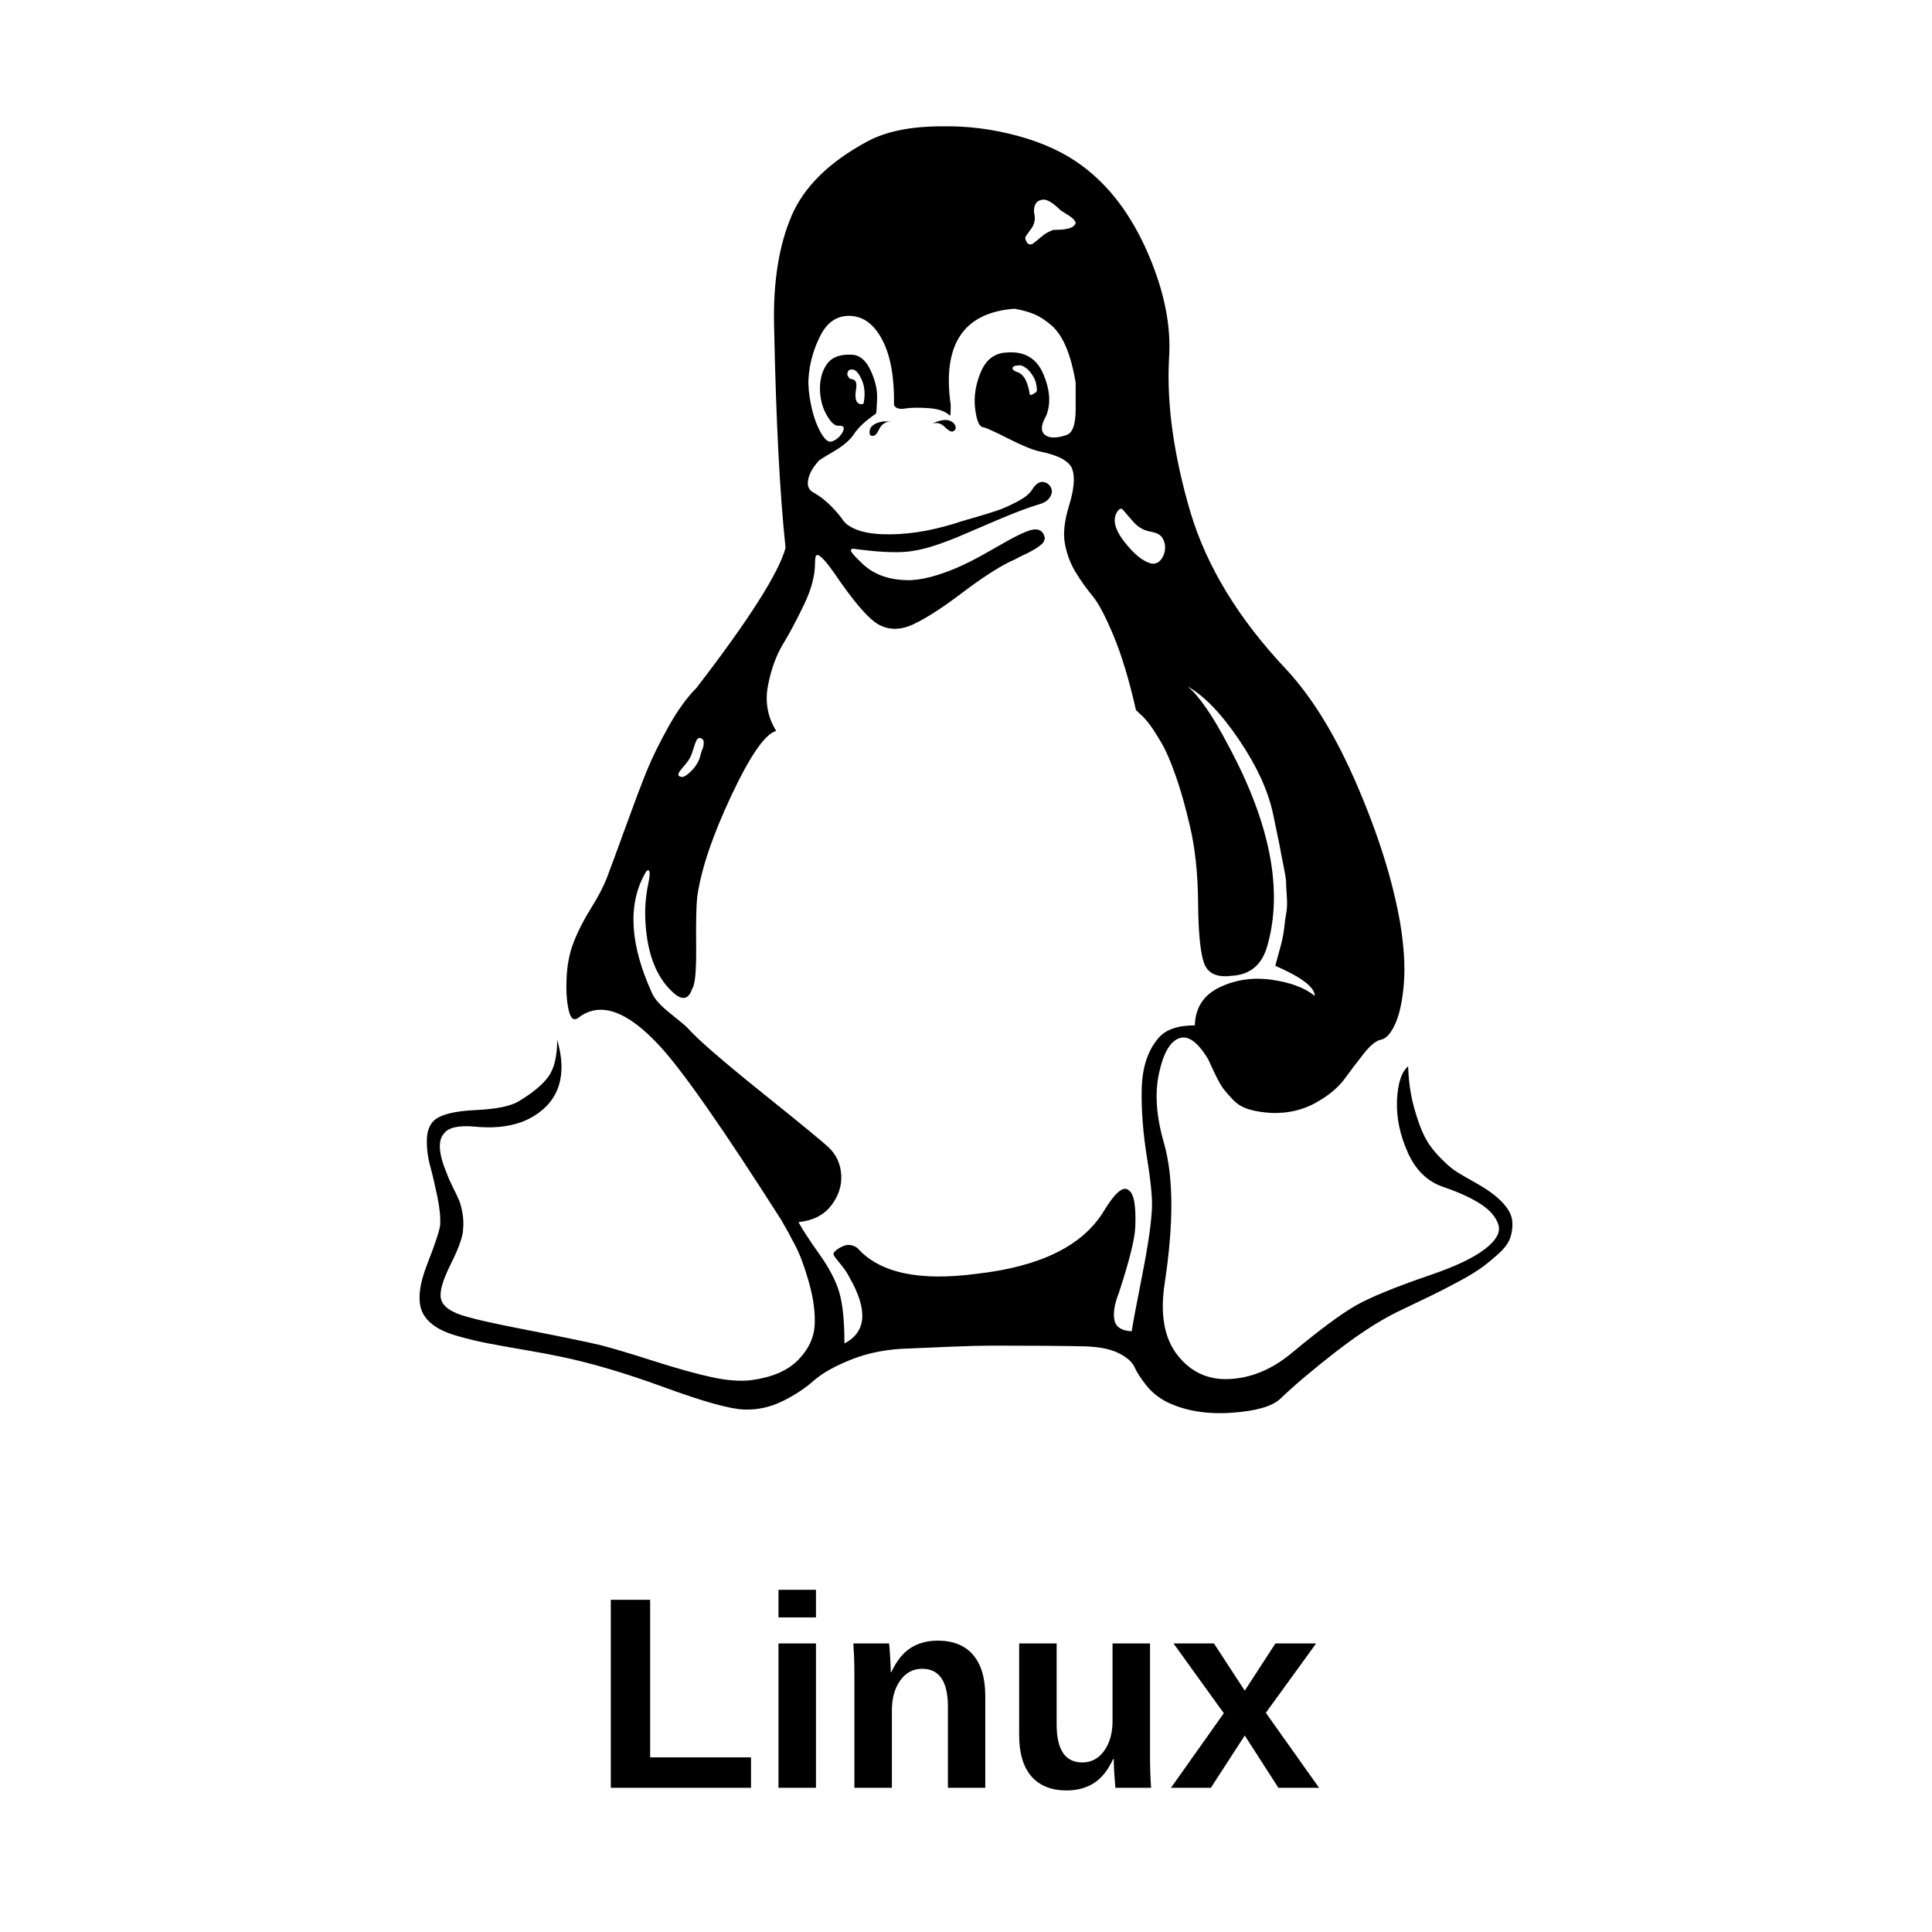
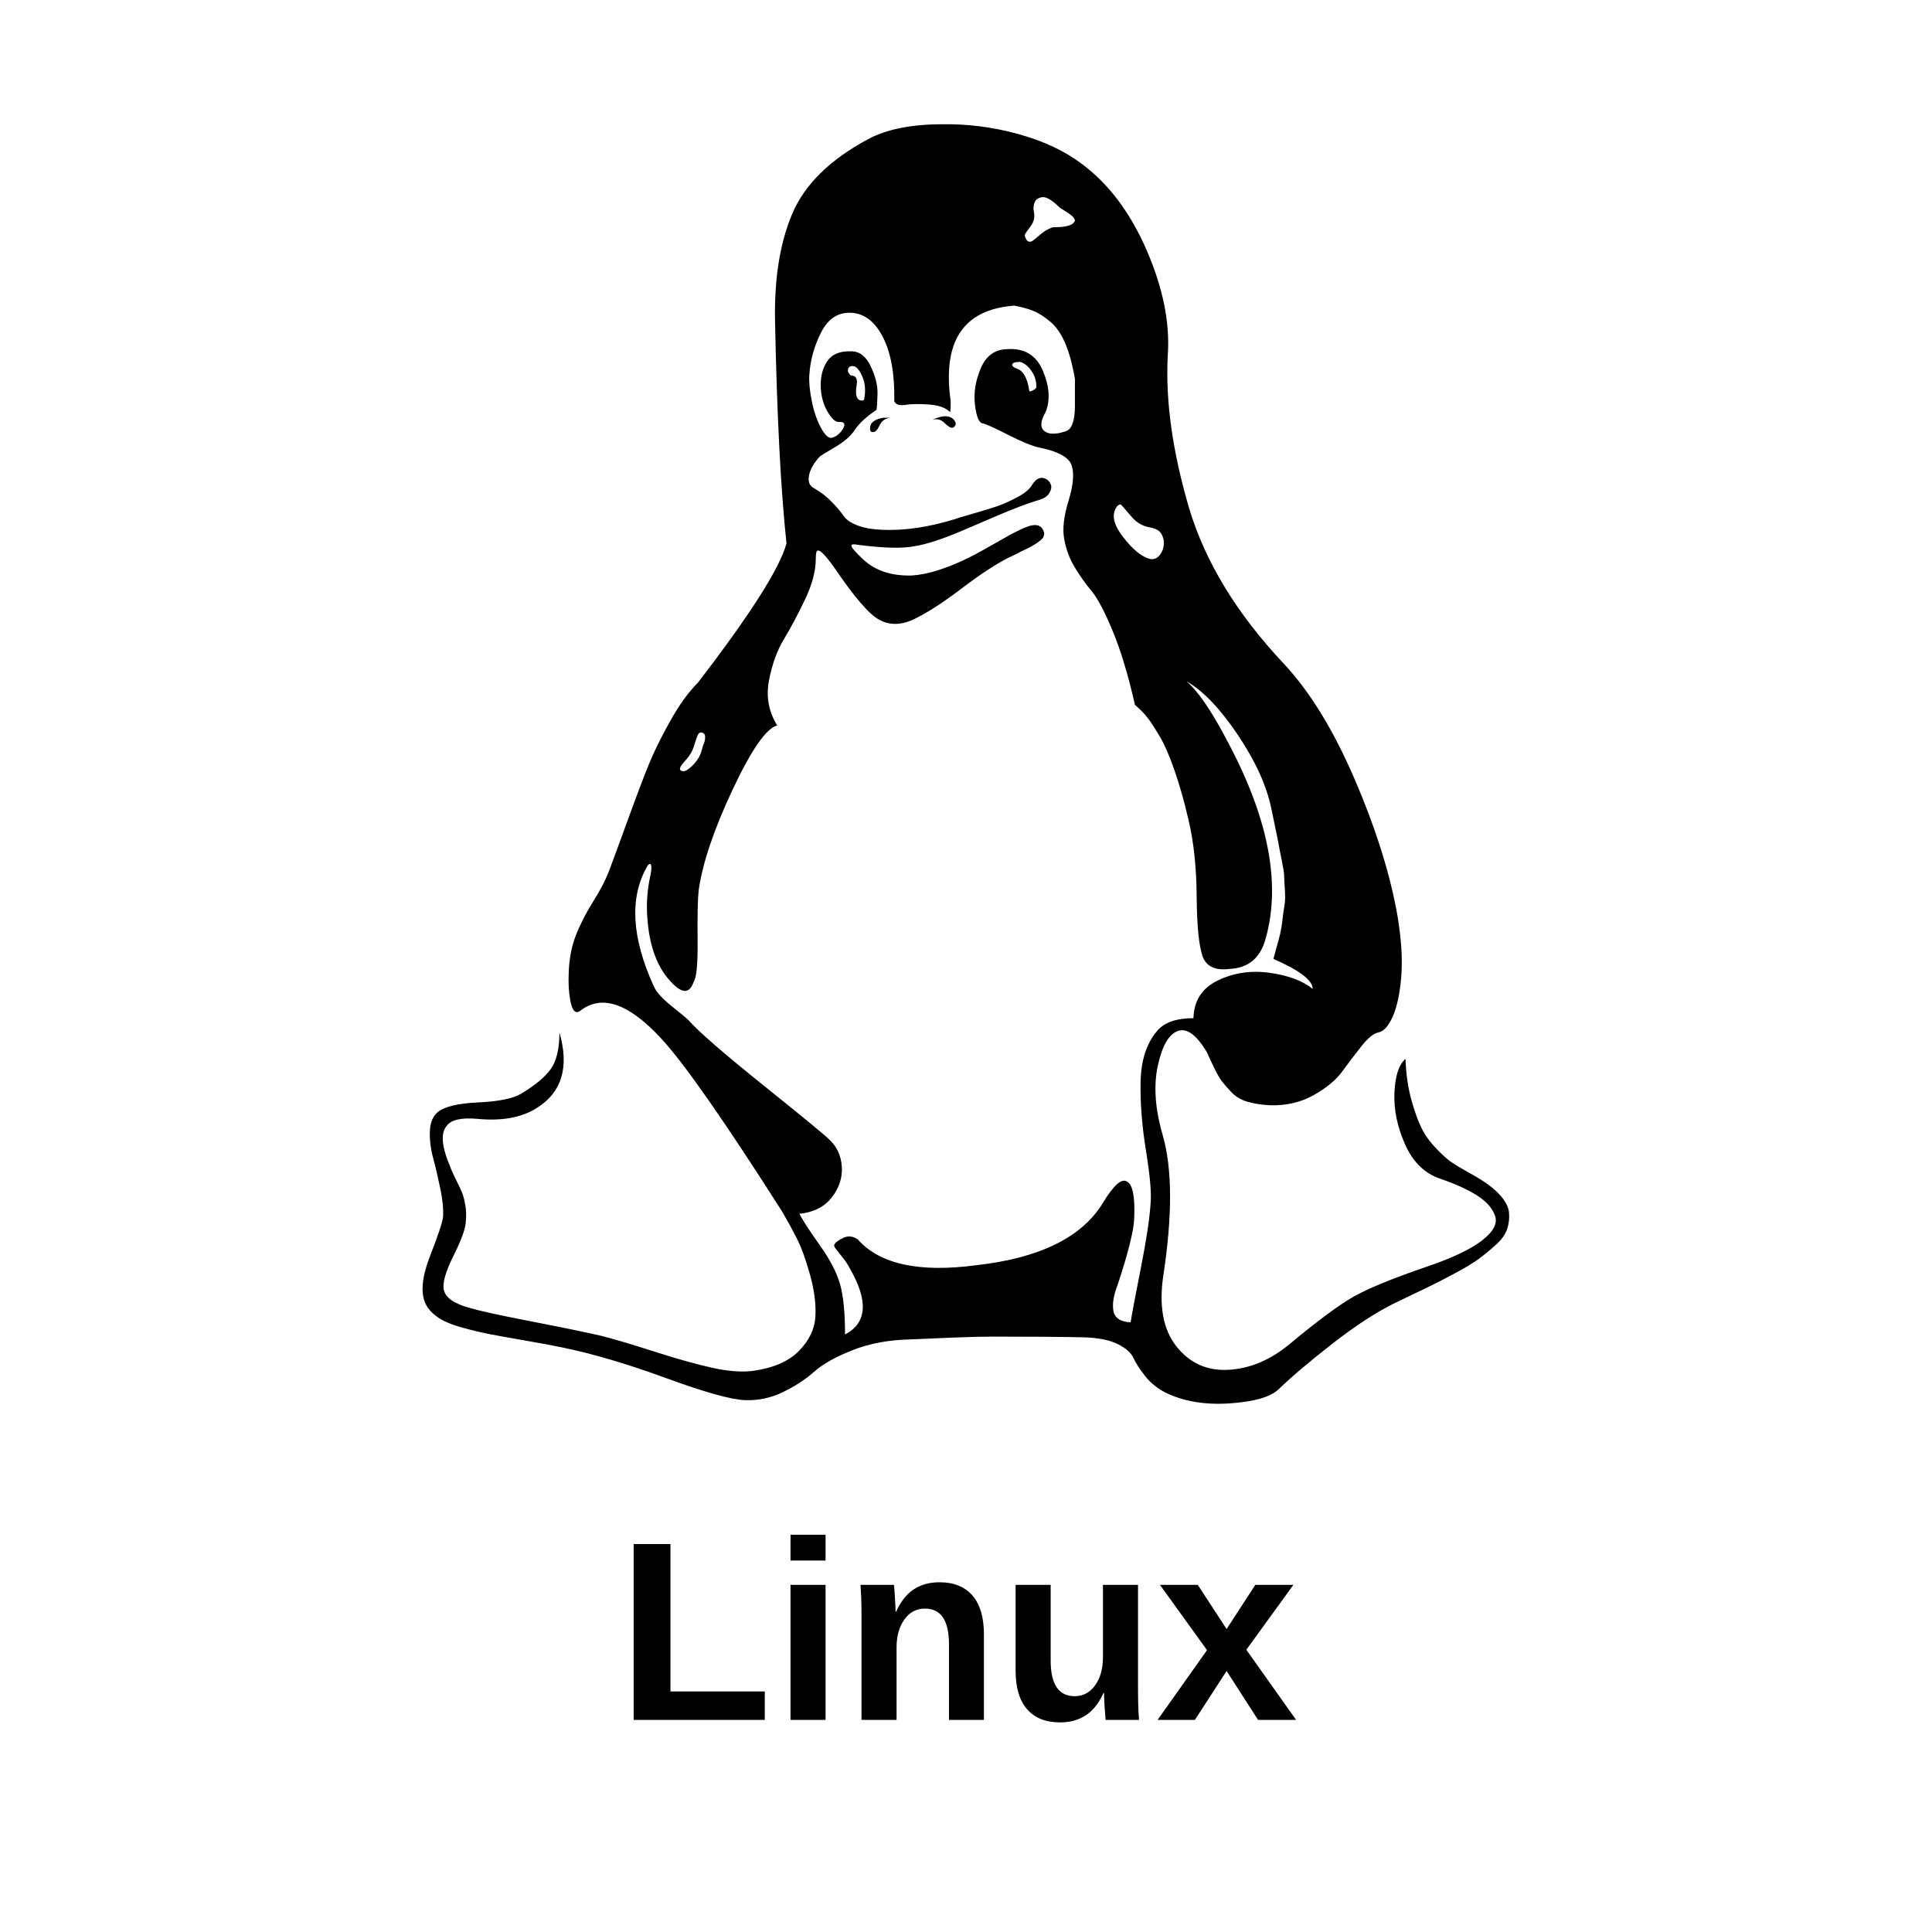
- <svg xmlns="http://www.w3.org/2000/svg" width="100%" height="100%" viewBox="0 0 129638 129638" version="1.1" xml:space="preserve" style="fill-rule:evenodd;clip-rule:evenodd;stroke-linejoin:round;stroke-miterlimit:2;">
-   <text x="39758.1px" y="119961px" style="font-family:'Arial-BoldMT', 'Arial', sans-serif;font-weight:700;font-size:18333.3px;">Linux</text>
-   <path d="M59745.8,28279.2c-353.35,32.116 -602.308,200.762 -746.858,505.921c-144.55,305.175 -281.075,457.758 -409.567,457.758c-160.608,32.121 -240.92,-48.192 -240.92,-240.917c-0,-385.471 305.175,-626.391 915.504,-722.762l481.841,-0Zm4192,674.566c-128.491,32.117 -313.195,-72.275 -554.116,-313.196c-240.917,-240.92 -521.996,-313.191 -843.209,-216.82c770.938,-353.35 1284.9,-321.234 1541.88,96.37c96.371,192.725 48.175,337.275 -144.55,433.646Zm-16912.5,20574.5c-128.487,-32.12 -224.862,16.075 -289.112,144.567c-64.238,128.487 -136.513,329.254 -216.825,602.292c-80.313,273.037 -168.646,489.858 -265.017,650.483c-96.354,160.608 -256.979,369.396 -481.825,626.392c-321.229,353.333 -337.291,546.075 -48.192,578.191c128.488,32.121 329.255,-80.312 602.309,-337.291c273.037,-256.98 473.8,-546.075 602.291,-867.292c32.117,-96.371 64.238,-208.8 96.371,-337.292c32.117,-128.487 64.238,-224.858 96.355,-289.096c32.137,-64.254 56.216,-136.529 72.274,-216.841c16.075,-80.292 24.096,-144.546 24.096,-192.725l0,-144.546l-48.175,-120.471l-144.55,-96.371Zm41197,17298c0,-578.209 -883.371,-1252.78 -2650.1,-2023.71c128.487,-481.842 248.958,-923.525 361.387,-1325.05c112.43,-401.546 192.725,-819.129 240.921,-1252.78c48.175,-433.667 96.354,-778.979 144.55,-1035.96c48.175,-256.979 56.213,-618.35 24.096,-1084.13c-32.137,-465.783 -48.196,-778.975 -48.196,-939.583c0,-160.608 -56.212,-513.958 -168.646,-1060.04c-112.429,-546.092 -176.666,-875.346 -192.725,-987.775c-16.058,-112.434 -96.37,-513.959 -240.92,-1204.58c-144.546,-690.641 -232.88,-1116.27 -265.017,-1276.88c-321.217,-1541.88 -1076.09,-3196.18 -2264.63,-4962.92c-1188.53,-1766.74 -2344.93,-2971.34 -3469.22,-3613.79c770.937,642.45 1686.42,1975.54 2746.47,3999.25c2794.65,5203.83 3661.96,9668.88 2601.91,13395.1c-353.354,1284.89 -1156.41,1959.48 -2409.19,2023.72c-995.796,128.488 -1614.15,-168.646 -1855.07,-891.408c-240.921,-722.742 -369.412,-2063.85 -385.471,-4023.33c-16.058,-1959.48 -200.762,-3678.02 -554.112,-5155.67c-289.1,-1252.78 -602.292,-2361.01 -939.584,-3324.67c-337.291,-963.679 -650.487,-1694.46 -939.583,-2192.36c-289.1,-497.9 -538.058,-891.405 -746.842,-1180.51c-208.8,-289.095 -417.604,-530.016 -626.387,-722.758c-208.804,-192.725 -329.254,-305.158 -361.392,-337.275c-449.704,-1991.6 -947.604,-3645.9 -1493.7,-4962.92c-546.075,-1317.01 -1019.88,-2216.44 -1421.41,-2698.28c-401.542,-481.837 -778.975,-1011.85 -1132.33,-1590.07c-353.35,-578.195 -594.271,-1220.66 -722.758,-1927.35c-128.492,-674.567 -32.121,-1533.86 289.112,-2577.83c321.217,-1043.97 393.492,-1839.01 216.825,-2385.1c-176.666,-546.075 -891.408,-947.604 -2144.19,-1204.58c-481.821,-96.371 -1196.56,-385.467 -2144.17,-867.308c-947.621,-481.842 -1517.79,-738.821 -1710.52,-770.938c-256.979,-32.117 -433.662,-449.721 -530.016,-1252.78c-96.371,-803.054 32.12,-1622.19 385.47,-2457.36c353.334,-835.192 931.546,-1268.86 1734.6,-1300.98c1188.54,-96.371 2007.65,385.47 2457.38,1445.52c449.72,1060.04 513.958,1991.58 192.725,2794.66c-353.334,610.329 -385.471,1035.95 -96.355,1276.86c289.096,240.921 770.938,248.958 1445.51,24.096c417.587,-128.488 626.387,-706.684 626.387,-1734.62l0,-1782.8c-160.608,-963.662 -377.429,-1766.74 -650.487,-2409.18c-273.038,-642.45 -610.313,-1132.31 -1011.86,-1469.6c-401.529,-337.292 -778.958,-578.213 -1132.31,-722.763c-353.35,-144.55 -786.996,-265 -1300.95,-361.37c-3437.12,256.979 -4866.58,2409.18 -4288.33,6456.62c0,481.841 -16.075,722.762 -48.196,722.762c-289.095,-289.096 -762.895,-457.742 -1421.42,-505.937c-658.509,-48.18 -1188.53,-40.159 -1590.05,24.095c-401.526,64.255 -650.484,-16.058 -746.859,-240.92c32.138,-1830.97 -224.841,-3276.49 -770.937,-4336.54c-546.075,-1060.05 -1268.83,-1606.13 -2168.26,-1638.25c-867.308,-32.137 -1533.85,409.546 -1999.62,1325.05c-465.784,915.488 -730.8,1871.13 -795.038,2866.93c-32.117,481.838 24.1,1076.09 168.646,1782.79c144.55,706.704 353.354,1309 626.392,1806.9c273.037,497.896 521.979,714.721 746.837,650.483c321.233,-96.371 578.213,-321.233 770.938,-674.583c128.491,-289.096 16.062,-417.588 -337.271,-385.467c-224.863,0 -473.821,-232.883 -746.859,-698.662c-273.037,-465.784 -425.625,-1003.82 -457.745,-1614.15c-32.117,-706.705 112.433,-1300.95 433.645,-1782.8c321.234,-481.842 867.313,-706.7 1638.25,-674.584c546.092,0 979.738,337.292 1300.97,1011.86c321.217,674.583 473.8,1300.97 457.742,1879.17c-16.058,578.213 -40.154,931.563 -72.275,1060.05c-706.7,481.825 -1204.6,947.605 -1493.7,1397.33c-256.979,385.466 -698.662,762.895 -1325.05,1132.31c-626.388,369.408 -955.642,570.171 -987.758,602.308c-417.605,449.704 -666.546,883.367 -746.859,1300.95c-80.296,417.588 40.159,706.684 361.388,867.309c449.708,256.979 851.233,570.175 1204.58,939.583c353.354,369.413 610.333,674.567 770.938,915.488c160.625,240.921 457.745,449.721 891.408,626.387c433.646,176.667 1003.82,281.079 1710.52,313.196c1509.76,64.237 3148,-176.667 4914.75,-722.763c64.237,-32.116 433.646,-144.545 1108.23,-337.291c674.567,-192.725 1228.68,-361.371 1662.33,-505.917c433.663,-144.55 907.463,-353.354 1421.42,-626.392c513.958,-273.037 851.25,-554.112 1011.86,-843.212c289.1,-449.721 610.329,-578.208 963.684,-385.467c160.604,96.371 265,232.884 313.191,409.567c48.179,176.667 0,369.392 -144.546,578.192c-144.55,208.804 -409.566,361.375 -795.037,457.745c-642.446,192.742 -1549.91,538.055 -2722.38,1035.95c-1172.48,497.9 -1903.26,811.091 -2192.36,939.583c-1413.39,610.329 -2537.68,979.737 -3372.87,1108.23c-803.054,160.608 -2071.89,128.488 -3806.51,-96.371c-321.233,-64.254 -465.783,-32.121 -433.662,96.371c32.133,128.488 305.171,433.646 819.129,915.488c803.058,738.816 1879.17,1092.17 3228.32,1060.03c546.075,-32.117 1124.29,-144.55 1734.6,-337.275c610.329,-192.742 1188.54,-417.604 1734.62,-674.583c546.075,-256.98 1084.13,-538.038 1614.14,-843.213c530.038,-305.154 1011.86,-578.196 1445.52,-819.112c433.646,-240.921 827.154,-433.663 1180.5,-578.213c353.35,-144.55 634.413,-184.704 843.213,-120.45c208.804,64.234 345.312,240.917 409.567,530.017c-0,64.233 -16.059,136.508 -48.196,216.821c-32.117,80.312 -96.354,160.608 -192.725,240.921c-96.371,80.312 -192.742,152.587 -289.113,216.82c-96.354,64.255 -232.883,144.55 -409.55,240.921c-176.683,96.371 -321.233,168.646 -433.662,216.825c-112.434,48.192 -273.038,128.488 -481.842,240.921c-208.783,112.429 -361.371,184.704 -457.742,216.821c-899.429,449.721 -1983.56,1156.42 -3252.39,2120.09c-1268.84,963.679 -2336.91,1654.3 -3204.22,2071.91c-867.309,417.587 -1654.3,433.645 -2361,48.179c-674.567,-353.35 -1686.42,-1525.82 -3035.58,-3517.41c-706.684,-995.8 -1108.21,-1349.15 -1204.58,-1060.04c-32.133,96.371 -48.196,256.979 -48.196,481.841c0,803.055 -240.916,1710.52 -722.741,2722.38c-481.842,1011.86 -955.642,1903.25 -1421.42,2674.18c-465.779,770.954 -803.071,1702.5 -1011.85,2794.67c-208.805,1092.15 -24.1,2104.01 554.112,3035.57c-738.821,192.729 -1742.65,1638.25 -3011.49,4336.54c-1268.84,2698.28 -2031.74,4962.92 -2288.72,6793.92c-64.254,578.208 -88.35,1686.42 -72.275,3324.67c16.058,1638.25 -72.275,2585.87 -265.017,2842.85c-256.979,770.937 -722.758,819.112 -1397.33,144.546c-1027.92,-995.796 -1606.13,-2505.55 -1734.62,-4529.29c-64.233,-899.425 0,-1798.85 192.746,-2698.28c128.488,-610.329 112.429,-899.429 -48.196,-867.309c-64.237,32.117 -128.487,112.43 -192.725,240.921c-1156.41,2087.95 -995.8,4754.12 481.842,7998.5c160.604,385.471 562.133,835.192 1204.58,1349.15c642.446,513.959 1027.92,835.192 1156.4,963.679c642.45,738.804 2312.83,2192.35 5011.12,4360.62c2698.28,2168.26 4192,3396.95 4481.08,3686.04c513.958,481.842 795.016,1092.17 843.212,1830.99c48.179,738.816 -176.683,1429.44 -674.583,2071.89c-497.883,642.446 -1228.68,1011.86 -2192.34,1108.23c256.979,481.841 722.742,1196.56 1397.33,2144.18c674.567,947.604 1124.29,1814.91 1349.13,2601.91c224.858,787.017 337.291,1919.33 337.291,3396.96c1477.64,-770.938 1590.07,-2248.58 337.292,-4432.92c-128.492,-256.979 -297.138,-513.975 -505.938,-770.954c-208.787,-256.979 -361.375,-449.704 -457.745,-578.192c-96.371,-128.492 -128.488,-224.862 -96.371,-289.1c96.371,-160.625 305.175,-313.192 626.387,-457.758c321.234,-144.55 642.45,-104.392 963.684,120.466c1477.64,1670.37 4143.8,2248.58 7998.5,1734.62c4272.29,-481.837 7115.12,-1879.16 8528.54,-4192c738.821,-1220.64 1284.9,-1702.48 1638.25,-1445.5c385.471,192.729 546.079,1027.92 481.842,2505.56c-32.117,803.054 -401.529,2280.7 -1108.23,4432.92c-289.096,738.817 -385.471,1341.11 -289.096,1806.89c96.371,465.779 481.837,714.72 1156.4,746.841c96.371,-610.333 329.254,-1847.03 698.662,-3710.14c369.413,-1863.11 586.234,-3308.61 650.488,-4336.54c64.237,-674.563 -40.158,-1855.07 -313.196,-3541.49c-273.037,-1686.44 -393.504,-3244.38 -361.387,-4673.83c32.133,-1429.46 401.529,-2561.77 1108.23,-3396.96c481.841,-578.196 1300.95,-867.313 2457.38,-867.313c32.117,-1188.52 586.233,-2039.77 1662.33,-2553.73c1076.11,-513.958 2240.55,-682.604 3493.33,-505.921c1252.76,176.667 2216.44,538.038 2891.01,1084.13l-0.063,-0.016Zm-30259.4,-39847.9c96.371,-546.092 56.213,-1027.93 -120.454,-1445.52c-176.667,-417.583 -361.371,-658.504 -554.113,-722.758c-289.095,-64.238 -433.645,48.196 -433.645,337.291c64.237,160.609 144.55,256.98 240.904,289.096c321.229,0 433.662,240.921 337.291,722.763c-96.375,642.446 32.117,963.679 385.467,963.679c96.371,-0 144.55,-48.196 144.55,-144.55Zm20189.1,9492.17c-64.254,-256.98 -168.645,-441.684 -313.196,-554.113c-144.566,-112.429 -353.349,-192.742 -626.387,-240.921c-273.058,-48.175 -505.937,-136.529 -698.662,-265.016c-160.625,-96.355 -313.196,-224.846 -457.763,-385.471c-144.55,-160.604 -256.979,-289.096 -337.275,-385.467c-80.313,-96.354 -168.646,-200.762 -265.017,-313.196c-96.37,-112.429 -160.608,-176.666 -192.725,-192.725c-32.137,-16.058 -96.37,8.021 -192.741,72.275c-449.709,513.959 -337.292,1212.62 337.291,2095.99c674.563,883.371 1300.95,1389.31 1879.17,1517.8c289.096,32.12 521.979,-96.371 698.663,-385.467c176.666,-289.117 232.879,-610.329 168.645,-963.683Zm-8576.71,-10263.1c0,-353.334 -80.296,-666.525 -240.9,-939.584c-160.625,-273.037 -337.292,-473.8 -530.037,-602.291c-192.726,-128.488 -337.275,-176.667 -433.646,-144.546c-192.742,-0 -321.234,32.116 -385.467,96.371c-64.254,64.233 -64.254,128.487 0,192.725c64.233,64.254 144.546,112.429 240.921,144.566c449.704,128.488 738.817,626.371 867.308,1493.68c0,96.371 128.488,64.255 385.467,-96.354c64.237,-64.254 96.354,-112.429 96.354,-144.566Zm2601.93,-11226.8c0,-64.238 -40.158,-144.55 -120.454,-240.921c-80.313,-96.354 -224.858,-208.783 -433.663,-337.275c-208.783,-128.487 -361.37,-224.858 -457.741,-289.112c-481.842,-481.825 -867.309,-722.746 -1156.41,-722.746c-289.095,32.121 -473.8,152.571 -554.112,361.375c-80.313,208.8 -96.371,417.583 -48.179,626.387c48.179,208.8 40.141,409.567 -24.096,602.292c-32.117,128.487 -128.488,297.133 -289.096,505.937c-160.625,208.8 -256.979,353.35 -289.117,433.646c-32.116,80.313 16.08,216.842 144.567,409.567c128.492,96.371 256.979,96.371 385.471,-0c128.487,-96.371 305.154,-240.921 530.017,-433.646c224.858,-192.746 465.762,-337.292 722.758,-433.662c32.121,-32.121 176.667,-48.18 433.646,-48.18c256.979,0 497.9,-32.116 722.762,-96.37c224.842,-64.238 369.409,-176.667 433.646,-337.292Zm27223.8,64614.6c642.45,385.471 1140.35,778.975 1493.7,1180.5c353.35,401.53 546.075,786.996 578.208,1156.41c32.121,369.408 -8.037,730.779 -120.467,1084.13c-112.429,353.35 -361.37,706.704 -746.841,1060.05c-385.467,353.333 -762.917,666.525 -1132.33,939.583c-369.409,273.038 -851.25,570.171 -1445.5,891.388c-594.271,321.233 -1100.19,586.233 -1517.8,795.033c-417.588,208.804 -931.546,457.746 -1541.88,746.842c-610.329,289.117 -1043.97,497.9 -1300.95,626.387c-1220.66,610.334 -2593.89,1509.76 -4119.72,2698.3c-1525.82,1188.53 -2738.44,2216.44 -3637.87,3083.75c-546.075,513.959 -1638.25,827.155 -3276.49,939.584c-1638.25,112.429 -3067.69,-120.45 -4288.33,-698.663c-578.212,-289.096 -1052.02,-666.546 -1421.42,-1132.31c-369.408,-465.783 -634.408,-875.35 -795.033,-1228.7c-160.609,-353.333 -513.959,-666.525 -1060.04,-939.583c-546.075,-273.038 -1300.95,-425.609 -2264.63,-457.742c-1413.39,-32.121 -3501.35,-48.179 -6263.88,-48.179c-610.313,-0 -1525.82,24.1 -2746.46,72.275c-1220.66,48.179 -2152.21,88.333 -2794.67,120.45c-1413.39,32.137 -2690.25,273.058 -3830.59,722.762c-1140.35,449.721 -1999.63,931.563 -2577.83,1445.52c-578.213,513.958 -1276.88,971.7 -2096.01,1373.23c-819.113,401.529 -1678.38,586.234 -2577.81,554.117c-931.562,-32.121 -2714.36,-530.021 -5348.42,-1493.7c-2634.05,-963.679 -4978.96,-1654.3 -7034.83,-2071.89c-610.329,-128.491 -1429.44,-281.075 -2457.36,-457.762c-1027.92,-176.667 -1830.99,-321.213 -2409.19,-433.646c-578.208,-112.429 -1212.62,-265.017 -1903.26,-457.742c-690.625,-192.741 -1228.68,-425.625 -1614.15,-698.662c-385.467,-273.038 -658.504,-586.234 -819.129,-939.584c-321.217,-738.82 -208.788,-1806.89 337.291,-3204.22c546.075,-1397.33 835.188,-2272.67 867.309,-2626.01c32.116,-513.958 -32.121,-1156.42 -192.746,-1927.36c-160.604,-770.938 -321.213,-1453.54 -481.838,-2047.8c-160.608,-594.271 -232.883,-1180.5 -216.825,-1758.72c16.059,-578.191 184.704,-1011.85 505.938,-1300.95c449.704,-385.466 1365.21,-610.329 2746.47,-674.566c1381.25,-64.25 2344.93,-256.996 2891.01,-578.209c963.679,-578.212 1638.25,-1140.35 2023.73,-1686.42c385.466,-546.096 578.195,-1365.21 578.195,-2457.38c674.563,2344.95 160.605,4047.43 -1541.88,5107.5c-1027.92,642.45 -2361.01,883.367 -3999.25,722.742c-1092.17,-96.354 -1782.8,64.254 -2071.89,481.841c-417.605,481.842 -337.292,1397.33 240.916,2746.47c64.238,192.725 192.729,481.842 385.471,867.309c192.725,385.471 329.254,674.566 409.55,867.312c80.313,192.725 152.583,465.763 216.838,819.113c64.237,353.35 80.295,706.7 48.179,1060.05c-0,481.821 -273.038,1268.83 -819.117,2360.99c-546.092,1092.17 -770.954,1863.11 -674.583,2312.83c96.371,546.079 690.641,963.662 1782.8,1252.78c642.45,192.725 1999.64,489.862 4071.53,891.387c2071.91,401.529 3670,730.784 4794.29,987.779c770.938,192.725 1959.46,546.075 3565.59,1060.03c1606.12,513.958 2931.18,883.371 3975.15,1108.23c1043.97,224.846 1935.38,289.1 2674.2,192.725c1381.27,-192.725 2417.21,-642.446 3107.85,-1349.13c690.625,-706.704 1060.03,-1477.64 1108.23,-2312.83c48.175,-835.175 -72.275,-1774.76 -361.391,-2818.75c-289.096,-1043.98 -594.25,-1879.17 -915.484,-2505.56c-321.233,-626.387 -642.45,-1212.62 -963.683,-1758.7c-3886.8,-6103.25 -6601.17,-9990.08 -8143.04,-11660.5c-2184.34,-2377.05 -3999.25,-3019.5 -5444.75,-1927.34c-353.354,289.096 -594.27,48.192 -722.762,-722.762c-96.371,-513.958 -128.488,-1124.27 -96.371,-1830.97c32.117,-931.546 192.742,-1766.74 481.842,-2505.55c289.096,-738.821 674.562,-1493.7 1156.4,-2264.64c481.842,-770.937 835.192,-1445.5 1060.05,-2023.72c256.979,-674.563 682.583,-1830.99 1276.85,-3469.23c594.271,-1638.25 1068.08,-2891.01 1421.42,-3758.32c353.35,-867.309 835.192,-1847.05 1445.5,-2939.22c610.33,-1092.15 1236.72,-1959.46 1879.17,-2601.91c3533.47,-4593.54 5525.08,-7725.46 5974.79,-9395.83c-385.471,-3597.71 -642.45,-8576.71 -770.938,-14937c-64.254,-2891.02 321.217,-5324.29 1156.4,-7299.83c835.175,-1975.52 2537.68,-3653.93 5107.46,-5035.21c1252.78,-674.583 2923.14,-1011.86 5011.12,-1011.86c1702.5,-32.117 3404.98,184.704 5107.5,650.471c1702.48,465.779 3131.93,1132.33 4288.33,1999.63c1830.97,1349.13 3300.57,3300.58 4408.79,5854.33c1108.23,2553.73 1582.03,4922.75 1421.42,7107.08c-160.609,3051.63 321.216,6488.75 1445.5,10311.3c1092.17,3629.85 3228.32,7131.21 6408.46,10504c1766.73,1895.23 3364.83,4513.21 4794.29,7853.96c1429.45,3340.75 2385.09,6408.46 2866.93,9203.08c256.979,1574.01 337.292,2931.18 240.921,4071.53c-96.371,1140.35 -289.096,2031.75 -578.213,2674.2c-289.096,642.446 -610.329,995.8 -963.662,1060.03c-321.234,64.254 -698.663,369.413 -1132.33,915.488c-433.646,546.091 -867.309,1116.27 -1300.95,1710.52c-433.663,594.27 -1084.13,1132.33 -1951.44,1614.17c-867.308,481.842 -1847.05,706.684 -2939.2,674.567c-578.213,-32.121 -1084.15,-112.433 -1517.8,-240.921c-433.646,-128.492 -795.037,-345.312 -1084.13,-650.487c-289.096,-305.155 -505.938,-554.096 -650.488,-746.842c-144.546,-192.725 -329.25,-521.996 -554.112,-987.758c-224.846,-465.78 -369.409,-778.975 -433.646,-939.584c-706.7,-1188.54 -1365.21,-1670.38 -1975.54,-1445.52c-610.329,224.863 -1060.04,1011.86 -1349.15,2361.01c-289.095,1349.15 -176.666,2907.08 337.292,4673.83c642.446,2248.58 658.508,5380.54 48.196,9395.83c-321.233,2087.95 -32.138,3702.12 867.292,4842.46c899.441,1140.35 2071.91,1670.37 3517.41,1590.05c1445.52,-80.296 2810.73,-650.471 4095.62,-1710.52c1895.23,-1574 3332.71,-2642.07 4312.46,-3204.22c979.725,-562.133 2642.07,-1244.74 4987,-2047.81c1702.48,-578.196 2939.2,-1164.42 3710.14,-1758.7c770.937,-594.271 1068.07,-1148.39 891.404,-1662.35c-176.683,-513.958 -578.208,-971.7 -1204.6,-1373.23c-626.387,-401.529 -1453.54,-778.975 -2481.46,-1132.33c-1060.05,-353.333 -1855.07,-1124.29 -2385.1,-2312.81c-530.017,-1188.53 -770.938,-2352.97 -722.742,-3493.32c48.175,-1140.35 297.133,-1903.26 746.842,-2288.73c32.116,995.8 160.604,1903.26 385.466,2722.38c224.863,819.133 457.742,1469.6 698.663,1951.44c240.921,481.838 570.175,939.584 987.779,1373.25c417.587,433.646 754.879,738.821 1011.86,915.488c256.979,176.666 602.292,385.466 1035.94,626.387c433.662,240.921 698.662,393.508 795.033,457.742l-0.029,0.012Z" style="fill-rule:nonzero;" />
+ <svg xmlns="http://www.w3.org/2000/svg" width="100%" height="100%" viewBox="0 0 1890 1890" version="1.1" xml:space="preserve" style="fill-rule:evenodd;clip-rule:evenodd;stroke-linejoin:round;stroke-miterlimit:2;">
+   <g transform="matrix(1,0,0,1,11.2266,-14.4651)">
+     <g transform="matrix(0.0190508,0,0,0.0190508,591.919,1696.97)">
+       <g transform="matrix(13122.8,0,0,13122.8,34992,0)">
+             </g>
+       <text x="0px" y="0px" style="font-family:'Arial-BoldMT', 'Arial', sans-serif;font-weight:700;font-size:13122.8px;">Linux</text>
+     </g>
+     <g transform="matrix(0.0144956,0,0,0.0144956,-5.91494,13.1777)">
+       <path d="M59745.8,28279.2C59392.5,28311.3 59143.5,28480 58998.9,28785.1C58854.4,29090.3 58717.9,29242.9 58589.4,29242.9C58428.8,29275 58348.5,29194.7 58348.5,29002C58348.5,28616.5 58653.6,28375.6 59264,28279.2L59745.8,28279.2ZM63937.8,28953.8C63809.3,28985.9 63624.6,28881.5 63383.7,28640.6C63142.8,28399.7 62861.7,28327.4 62540.5,28423.8C63311.4,28070.4 63825.4,28102.5 64082.4,28520.1C64178.7,28712.8 64130.5,28857.4 63937.8,28953.8L63937.8,28953.8ZM47025.3,49528.3C46896.8,49496.1 46800.4,49544.3 46736.2,49672.8C46672,49801.3 46599.7,50002.1 46519.4,50275.1C46439.1,50548.2 46350.7,50765 46254.3,50925.6C46158,51086.2 45997.4,51295 45772.5,51552C45451.3,51905.3 45435.2,52098.1 45724.3,52130.2C45852.8,52162.3 46053.6,52049.9 46326.6,51792.9C46599.7,51535.9 46800.4,51246.8 46928.9,50925.6C46961,50829.2 46993.2,50716.8 47025.3,50588.3C47057.4,50459.8 47089.5,50363.5 47121.7,50299.2C47153.8,50235 47177.9,50162.7 47193.9,50082.4C47210,50002.1 47218,49937.8 47218,49889.7L47218,49745.1L47169.8,49624.6L47025.3,49528.3ZM88222.3,66826.3C88222.3,66248.1 87338.9,65573.5 85572.2,64802.6C85700.7,64320.7 85821.2,63879 85933.6,63477.5C86046,63076 86126.3,62658.4 86174.5,62224.7C86222.7,61791.1 86270.9,61445.7 86319.1,61188.8C86367.2,60931.8 86375.3,60570.4 86343.2,60104.6C86311,59638.9 86295,59325.7 86295,59165.1C86295,59004.4 86238.7,58651.1 86126.3,58105C86013.9,57558.9 85949.6,57229.7 85933.6,57117.2C85917.5,57004.8 85837.2,56603.3 85692.7,55912.7C85548.1,55222 85459.8,54796.4 85427.7,54635.8C85106.4,53093.9 84351.6,51439.6 83163,49672.9C81974.5,47906.1 80818.1,46701.5 79693.8,46059.1C80464.7,46701.5 81380.2,48034.6 82440.3,50058.3C85234.9,55262.1 86102.2,59727.2 85042.2,63453.4C84688.8,64738.3 83885.8,65412.9 82633,65477.1C81637.2,65605.6 81018.8,65308.5 80777.9,64585.7C80537,63863 80408.5,62521.9 80392.4,60562.4C80376.4,58602.9 80191.7,56884.4 79838.3,55406.7C79549.2,54154 79236,53045.7 78898.8,52082.1C78561.5,51118.4 78248.3,50387.6 77959.2,49889.7C77670.1,49391.8 77421.1,48998.3 77212.3,48709.2C77003.5,48420.1 76794.7,48179.2 76585.9,47986.4C76377.1,47793.7 76256.7,47681.3 76224.5,47649.2C75774.8,45657.6 75276.9,44003.3 74730.8,42686.2C74184.8,41369.2 73711,40469.8 73309.4,39988C72907.9,39506.1 72530.5,38976.1 72177.1,38397.9C71823.8,37819.7 71582.8,37177.2 71454.4,36470.5C71325.9,35796 71422.2,34936.7 71743.5,33892.7C72064.7,32848.7 72137,32053.7 71960.3,31507.6C71783.6,30961.5 71068.9,30560 69816.1,30303C69334.3,30206.7 68619.5,29917.6 67671.9,29435.7C66724.3,28953.9 66154.1,28696.9 65961.4,28664.8C65704.4,28632.7 65527.7,28215.1 65431.4,27412C65335,26608.9 65463.5,25789.8 65816.9,24954.6C66170.2,24119.4 66748.4,23685.8 67551.5,23653.7C68740,23557.3 69559.1,24039.1 70008.8,25099.2C70458.6,26159.2 70522.8,27090.8 70201.6,27893.8C69848.2,28504.2 69816.1,28929.8 70105.2,29170.7C70394.3,29411.6 70876.2,29419.7 71550.7,29194.8C71968.3,29066.3 72177.1,28488.1 72177.1,27460.2L72177.1,25677.4C72016.5,24713.7 71799.7,23910.6 71526.6,23268.2C71253.6,22625.7 70916.3,22135.9 70514.8,21798.6C70113.2,21461.3 69735.8,21220.4 69382.5,21075.8C69029.1,20931.3 68595.5,20810.8 68081.5,20714.5C64644.4,20971.4 63214.9,23123.6 63793.2,27171.1C63793.2,27652.9 63777.1,27893.8 63745,27893.8C63455.9,27604.8 62982.1,27436.1 62323.6,27387.9C61665,27339.7 61135,27347.8 60733.5,27412C60332,27476.3 60083,27395.9 59986.6,27171.1C60018.8,25340.1 59761.8,23894.6 59215.7,22834.5C58669.6,21774.5 57946.9,21228.4 57047.5,21196.3C56180.1,21164.2 55513.6,21605.8 55047.8,22521.3C54582,23436.8 54317,24392.5 54252.8,25388.3C54220.7,25870.1 54276.9,26464.4 54421.4,27171.1C54566,27877.8 54774.8,28480.1 55047.8,28978C55320.9,29475.9 55569.8,29692.7 55794.7,29628.4C56115.9,29532.1 56372.9,29307.2 56565.6,28953.9C56694.1,28664.8 56581.7,28536.3 56228.3,28568.4C56003.5,28568.4 55754.5,28335.5 55481.5,27869.7C55208.4,27404 55055.8,26865.9 55023.7,26255.6C54991.6,25548.9 55136.2,24954.6 55457.4,24472.8C55778.6,23990.9 56324.7,23766.1 57095.6,23798.2C57641.7,23798.2 58075.4,24135.5 58396.6,24810.1C58717.8,25484.6 58870.4,26111 58854.3,26689.2C58838.3,27267.4 58814.2,27620.8 58782.1,27749.3C58075.4,28231.1 57577.5,28696.9 57288.4,29146.6C57031.4,29532.1 56589.7,29909.5 55963.3,30278.9C55336.9,30648.3 55007.7,30849.1 54975.6,30881.2C54557.9,31330.9 54309,31764.6 54228.7,32182.2C54148.4,32599.8 54268.9,32888.9 54590.1,33049.5C55039.8,33306.5 55441.3,33619.7 55794.7,33989.1C56148,34358.5 56405,34663.6 56565.6,34904.6C56726.2,35145.5 57023.3,35354.3 57457,35530.9C57890.7,35707.6 58460.8,35812 59167.5,35844.1C60677.3,35908.4 62315.5,35667.5 64082.3,35121.4C64146.5,35089.3 64515.9,34976.8 65190.5,34784.1C65865.1,34591.4 66419.2,34422.7 66852.8,34278.2C67286.5,34133.6 67760.3,33924.8 68274.3,33651.8C68788.2,33378.7 69125.5,33097.7 69286.1,32808.6C69575.2,32358.8 69896.4,32230.4 70249.8,32423.1C70410.4,32519.5 70514.8,32656 70563,32832.7C70611.2,33009.3 70563,33202.1 70418.4,33410.9C70273.9,33619.7 70008.9,33772.2 69623.4,33868.6C68981,34061.3 68073.5,34406.7 66901,34904.6C65728.6,35402.5 64997.8,35715.6 64708.7,35844.1C63295.3,36454.5 62171,36823.9 61335.8,36952.4C60532.7,37113 59263.9,37080.9 57529.3,36856C57208.1,36791.7 57063.5,36823.9 57095.6,36952.4C57127.8,37080.9 57400.8,37386 57914.8,37867.9C58717.8,38606.7 59793.9,38960 61143.1,38927.9C61689.2,38895.8 62267.4,38783.3 62877.7,38590.6C63488,38397.9 64066.2,38173 64612.3,37916C65158.4,37659 65696.4,37378 66226.4,37072.8C66756.5,36767.7 67238.3,36494.6 67672,36253.7C68105.6,36012.8 68499.1,35820 68852.5,35675.5C69205.8,35530.9 69486.9,35490.8 69695.7,35555C69904.5,35619.3 70041,35796 70105.2,36085.1C70105.2,36149.3 70089.2,36221.6 70057,36301.9C70024.9,36382.2 69960.7,36462.5 69864.3,36542.8C69767.9,36623.1 69671.6,36695.4 69575.2,36759.6C69478.9,36823.9 69342.3,36904.2 69165.7,37000.5C68989,37096.9 68844.4,37169.2 68732,37217.4C68619.6,37265.6 68459,37345.9 68250.1,37458.3C68041.4,37570.7 67888.8,37643 67792.4,37675.1C66893,38124.8 65808.8,38831.5 64540,39795.2C63271.2,40758.9 62203.1,41449.5 61335.8,41867.1C60468.5,42284.7 59681.5,42300.8 58974.8,41915.3C58300.2,41561.9 57288.4,40389.5 55939.2,38397.9C55232.5,37402.1 54831,37048.7 54734.6,37337.8C54702.5,37434.2 54686.4,37594.8 54686.4,37819.7C54686.4,38622.7 54445.5,39530.2 53963.7,40542.1C53481.9,41553.9 53008.1,42445.3 52542.3,43216.2C52076.5,43987.2 51739.2,44918.7 51530.4,46010.9C51321.6,47103.1 51506.3,48114.9 52084.5,49046.5C51345.7,49239.2 50341.9,50684.7 49073.1,53383C47804.2,56081.3 47041.3,58345.9 46784.3,60176.9C46720.1,60755.1 46696,61863.4 46712.1,63501.6C46728.1,65139.9 46639.8,66087.5 46447,66344.5C46190.1,67115.4 45724.3,67163.6 45049.7,66489C44021.8,65493.2 43443.6,63983.5 43315.1,61959.7C43250.9,61060.3 43315.1,60160.9 43507.8,59261.4C43636.3,58651.1 43620.3,58362 43459.6,58394.1C43395.4,58426.2 43331.2,58506.6 43266.9,58635C42110.5,60723 42271.1,63389.2 43748.8,66633.5C43909.4,67019 44310.9,67468.7 44953.3,67982.7C45595.8,68496.7 45981.3,68817.9 46109.7,68946.4C46752.2,69685.2 48422.6,71138.7 51120.9,73307C53819.1,75475.3 55312.9,76703.9 55601.9,76993C56115.9,77474.9 56397,78085.2 56445.2,78824C56493.3,79562.8 56268.5,80253.5 55770.6,80895.9C55272.7,81538.4 54541.9,81907.8 53578.2,82004.1C53835.2,82486 54301,83200.7 54975.6,84148.3C55650.1,85095.9 56099.8,85963.2 56324.7,86750.2C56549.5,87537.2 56662,88669.6 56662,90147.2C58139.6,89376.3 58252,87898.6 56999.3,85714.3C56870.8,85457.3 56702.1,85200.3 56493.3,84943.3C56284.5,84686.3 56132,84493.6 56035.6,84365.1C55939.2,84236.6 55907.1,84140.3 55939.2,84076C56035.6,83915.4 56244.4,83762.8 56565.6,83618.3C56886.8,83473.7 57208.1,83513.9 57529.3,83738.7C59006.9,85409.1 61673.1,85987.3 65527.8,85473.4C69800.1,84991.5 72642.9,83594.2 74056.3,81281.4C74795.1,80060.7 75341.2,79578.9 75694.6,79835.9C76080,80028.6 76240.7,80863.8 76176.4,82341.4C76144.3,83144.5 75774.9,84622.1 75068.2,86774.3C74779.1,87513.2 74682.7,88115.4 74779.1,88581.2C74875.5,89047 75260.9,89295.9 75935.5,89328.1C76031.9,88717.7 76264.7,87481 76634.2,85617.9C77003.6,83754.8 77220.4,82309.3 77284.6,81281.4C77348.9,80606.8 77244.5,79426.3 76971.4,77739.9C76698.4,76053.5 76577.9,74495.5 76610.1,73066.1C76642.2,71636.6 77011.6,70504.3 77718.3,69669.1C78200.1,69090.9 79019.2,68801.8 80175.7,68801.8C80207.8,67613.3 80761.9,66762 81838,66248.1C82914.1,65734.1 84078.6,65565.5 85331.3,65742.1C86584.1,65918.8 87547.8,66280.2 88222.3,66826.3L88222.3,66826.3L88222.3,66826.3ZM57962.9,26978.4C58059.3,26432.3 58019.1,25950.4 57842.4,25532.8C57665.8,25115.3 57481.1,24874.3 57288.3,24810.1C56999.2,24745.9 56854.7,24858.3 56854.7,25147.4C56918.9,25308 56999.2,25404.4 57095.6,25436.5C57416.8,25436.5 57529.3,25677.4 57432.9,26159.2C57336.5,26801.7 57465,27122.9 57818.3,27122.9C57914.7,27122.9 57962.9,27074.7 57962.9,26978.4L57962.9,26978.4ZM78152,36470.5C78087.7,36213.6 77983.4,36028.9 77838.8,35916.4C77694.2,35804 77485.5,35723.7 77212.4,35675.5C76939.4,35627.3 76706.5,35539 76513.8,35410.5C76353.1,35314.1 76200.6,35185.6 76056,35025C75911.4,34864.4 75799,34735.9 75718.7,34639.5C75638.4,34543.2 75550.1,34438.8 75453.7,34326.4C75357.3,34213.9 75293.1,34149.7 75261,34133.6C75228.8,34117.6 75164.6,34141.6 75068.2,34205.9C74618.5,34719.9 74730.9,35418.5 75405.5,36301.9C76080.1,37185.3 76706.5,37691.2 77284.7,37819.7C77573.8,37851.8 77806.7,37723.3 77983.4,37434.2C78160,37145.1 78216.2,36823.9 78152,36470.5L78152,36470.5ZM69575.3,26207.4C69575.3,25854.1 69495,25540.9 69334.4,25267.9C69173.8,24994.8 68997.1,24794.1 68804.4,24665.6C68611.6,24537.1 68467.1,24488.9 68370.7,24521C68178,24521 68049.5,24553.1 67985.2,24617.4C67921,24681.6 67921,24745.9 67985.2,24810.1C68049.5,24874.4 68129.8,24922.5 68226.2,24954.7C68675.9,25083.2 68965,25581 69093.5,26448.4C69093.5,26544.7 69222,26512.6 69478.9,26352C69543.2,26287.7 69575.3,26239.6 69575.3,26207.4L69575.3,26207.4ZM72177.2,14980.6C72177.2,14916.4 72137.1,14836.1 72056.8,14739.7C71976.5,14643.4 71831.9,14530.9 71623.1,14402.4C71414.3,14274 71261.7,14177.6 71165.4,14113.3C70683.5,13631.5 70298.1,13390.6 70009,13390.6C69719.9,13422.7 69535.2,13543.2 69454.8,13752C69374.5,13960.8 69358.5,14169.5 69406.7,14378.3C69454.8,14587.1 69446.8,14787.9 69382.6,14980.6C69350.4,15109.1 69254.1,15277.8 69093.5,15486.6C68932.8,15695.4 68836.5,15839.9 68804.4,15920.2C68772.2,16000.5 68820.4,16137.1 68948.9,16329.8C69077.4,16426.2 69205.9,16426.2 69334.4,16329.8C69462.9,16233.4 69639.5,16088.9 69864.4,15896.1C70089.3,15703.4 70330.2,15558.8 70587.2,15462.5C70619.3,15430.4 70763.8,15414.3 71020.8,15414.3C71277.8,15414.3 71518.7,15382.2 71743.6,15317.9C71968.4,15253.7 72113,15141.3 72177.2,14980.6L72177.2,14980.6ZM99401,79595.2C100043,79980.7 100541,80374.2 100895,80775.7C101248,81177.3 101441,81562.7 101473,81932.1C101505,82301.6 101465,82662.9 101352,83016.3C101240,83369.6 100991,83723 100606,84076.3C100220,84429.7 99842.7,84742.9 99473.3,85015.9C99103.9,85288.9 98622,85586.1 98027.8,85907.3C97433.5,86228.5 96927.6,86493.5 96510,86702.3C96092.4,86911.1 95578.4,87160.1 94968.1,87449.2C94357.8,87738.3 93924.1,87947.1 93667.2,88075.6C92446.5,88685.9 91073.3,89585.3 89547.4,90773.9C88021.6,91962.4 86809,92990.3 85909.6,93857.6C85363.5,94371.6 84271.3,94684.8 82633.1,94797.2C80994.8,94909.6 79565.4,94676.7 78344.8,94098.5C77766.5,93809.4 77292.7,93432 76923.3,92966.2C76553.9,92500.4 76288.9,92090.9 76128.3,91737.5C75967.7,91384.2 75614.3,91071 75068.3,90797.9C74522.2,90524.9 73767.3,90372.3 72803.6,90340.2C71390.2,90308.1 69302.3,90292 66539.7,90292C65929.4,90292 65013.9,90316.1 63793.3,90364.3C62572.6,90412.5 61641.1,90452.6 60998.6,90484.7C59585.2,90516.9 58308.4,90757.8 57168,91207.5C56027.7,91657.2 55168.4,92139.1 54590.2,92653C54012,93167 53313.3,93624.7 52494.2,94026.3C51675.1,94427.8 50815.8,94612.5 49916.4,94580.4C48984.8,94548.2 47202,94050.3 44568,93086.7C41933.9,92123 39589,91432.4 37533.1,91014.8C36922.8,90886.3 36103.7,90733.7 35075.8,90557C34047.8,90380.4 33244.8,90235.8 32666.6,90123.4C32088.4,90010.9 31454,89858.4 30763.3,89665.6C30072.7,89472.9 29534.6,89240 29149.2,88967C28763.7,88693.9 28490.7,88380.7 28330,88027.4C28008.8,87288.6 28121.2,86220.5 28667.3,84823.2C29213.4,83425.8 29502.5,82550.5 29534.6,82197.2C29566.8,81683.2 29502.5,81040.7 29341.9,80269.8C29181.3,79498.9 29020.7,78816.3 28860.1,78222C28699.4,77627.7 28627.2,77041.5 28643.2,76463.3C28659.3,75885.1 28827.9,75451.4 29149.2,75162.3C29598.9,74776.9 30514.4,74552 31895.6,74487.8C33276.9,74423.5 34240.6,74230.8 34786.6,73909.5C35750.3,73331.3 36424.9,72769.2 36810.4,72223.1C37195.8,71677 37388.6,70857.9 37388.6,69765.7C38063.1,72110.7 37549.2,73813.2 35846.7,74873.2C34818.8,75515.7 33485.7,75756.6 31847.4,75596C30755.3,75499.6 30064.6,75660.2 29775.6,76077.8C29357.9,76559.7 29438.3,77475.2 30016.5,78824.3C30080.7,79017 30209.2,79306.1 30401.9,79691.6C30594.7,80077.1 30731.2,80366.2 30811.5,80558.9C30891.8,80751.6 30964.1,81024.7 31028.3,81378C31092.6,81731.4 31108.6,82084.7 31076.5,82438.1C31076.5,82919.9 30803.5,83706.9 30257.4,84799.1C29711.3,85891.2 29486.4,86662.2 29582.8,87111.9C29679.2,87658 30273.4,88075.6 31365.6,88364.7C32008.1,88557.4 33365.2,88854.5 35437.1,89256.1C37509,89657.6 39107.1,89986.9 40231.4,90243.9C41002.4,90436.6 42190.9,90789.9 43797,91303.9C45403.1,91817.8 46728.2,92187.3 47772.2,92412.1C48816.1,92637 49707.5,92701.2 50446.4,92604.8C51827.6,92412.1 52863.6,91962.4 53554.2,91255.7C54244.8,90549 54614.2,89778.1 54662.4,88942.9C54710.6,88107.7 54590.2,87168.1 54301.1,86124.1C54012,85080.1 53706.8,84245 53385.6,83618.6C53064.3,82992.2 52743.1,82405.9 52421.9,81859.9C48535.1,75756.6 45820.7,71869.8 44278.8,70199.4C42094.5,67822.3 40279.6,67179.9 38834.1,68272C38480.7,68561.1 38239.8,68320.2 38111.3,67549.3C38015,67035.3 37982.8,66425 38015,65718.3C38047.1,64786.7 38207.7,63951.6 38496.8,63212.7C38785.9,62473.9 39171.4,61719 39653.2,60948.1C40135,60177.2 40488.4,59502.6 40713.3,58924.4C40970.2,58249.8 41395.8,57093.4 41990.1,55455.2C42584.4,53816.9 43058.2,52564.1 43411.5,51696.8C43764.9,50829.5 44246.7,49849.8 44857,48757.6C45467.4,47665.5 46093.7,46798.2 46736.2,46155.7C50269.7,41562.2 52261.3,38430.2 52711,36759.9C52325.5,33162.2 52068.5,28183.2 51940,21822.9C51875.8,18931.9 52261.3,16498.6 53096.4,14523C53931.6,12547.5 55634.1,10869.1 58203.9,9487.84C59456.7,8813.25 61127,8475.98 63215,8475.98C64917.5,8443.86 66620,8660.68 68322.5,9126.45C70025,9592.23 71454.5,10258.8 72610.9,11126.1C74441.8,12475.2 75911.4,14426.7 77019.6,16980.4C78127.9,19534.1 78601.7,21903.2 78441.1,24087.5C78280.5,27139.1 78762.3,30576.2 79886.6,34398.8C80978.7,38028.6 83114.9,41530 86295,44902.8C88061.8,46798 89659.9,49416 91089.3,52756.7C92518.8,56097.5 93474.4,59165.2 93956.2,61959.8C94213.2,63533.8 94293.5,64891 94197.2,66031.4C94100.8,67171.7 93908.1,68063.1 93619,68705.6C93329.9,69348 93008.6,69701.4 92655.3,69765.6C92334.1,69829.8 91956.6,70135 91523,70681.1C91089.3,71227.2 90655.7,71797.3 90222,72391.6C89788.4,72985.9 89137.9,73523.9 88270.6,74005.8C87403.3,74487.6 86423.5,74712.4 85331.4,74680.3C84753.2,74648.2 84247.2,74567.9 83813.6,74439.4C83379.9,74310.9 83018.5,74094.1 82729.4,73788.9C82440.3,73483.8 82223.5,73234.8 82079,73042.1C81934.4,72849.4 81749.7,72520.1 81524.8,72054.3C81300,71588.5 81155.4,71275.3 81091.2,71114.7C80384.5,69926.2 79726,69444.4 79115.7,69669.2C78505.3,69894.1 78055.6,70681.1 77766.5,72030.2C77477.4,73379.4 77589.8,74937.3 78103.8,76704.1C78746.2,78952.6 78762.3,82084.6 78152,86099.9C77830.8,88187.8 78119.9,89802 79019.3,90942.3C79918.7,92082.7 81091.2,92612.7 82536.7,92532.4C83982.2,92452.1 85347.4,91881.9 86632.3,90821.9C88527.5,89247.9 89965,88179.8 90944.8,87617.7C91924.5,87055.5 93586.8,86372.9 95931.8,85569.8C97634.3,84991.7 98871,84405.4 99641.9,83811.1C100413,83216.9 100710,82662.8 100533,82148.8C100357,81634.8 99955.1,81177.1 99328.7,80775.6C98702.3,80374 97875.2,79996.6 96847.3,79643.2C95787.2,79289.9 94992.2,78518.9 94462.2,77330.4C93932.1,76141.9 93691.2,74977.5 93739.4,73837.1C93787.6,72696.8 94036.6,71933.8 94486.3,71548.4C94518.4,72544.2 94646.9,73451.6 94871.7,74270.8C95096.6,75089.9 95329.5,75740.4 95570.4,76222.2C95811.3,76704 96140.6,77161.8 96558.2,77595.4C96975.8,78029.1 97313.1,78334.3 97570,78510.9C97827,78687.6 98172.3,78896.4 98606,79137.3C99039.6,79378.2 99304.6,79530.8 99401,79595.1L99401,79595.1L99401,79595.2Z" style="fill-rule:nonzero;" />
+     </g>
+   </g>
</svg>
